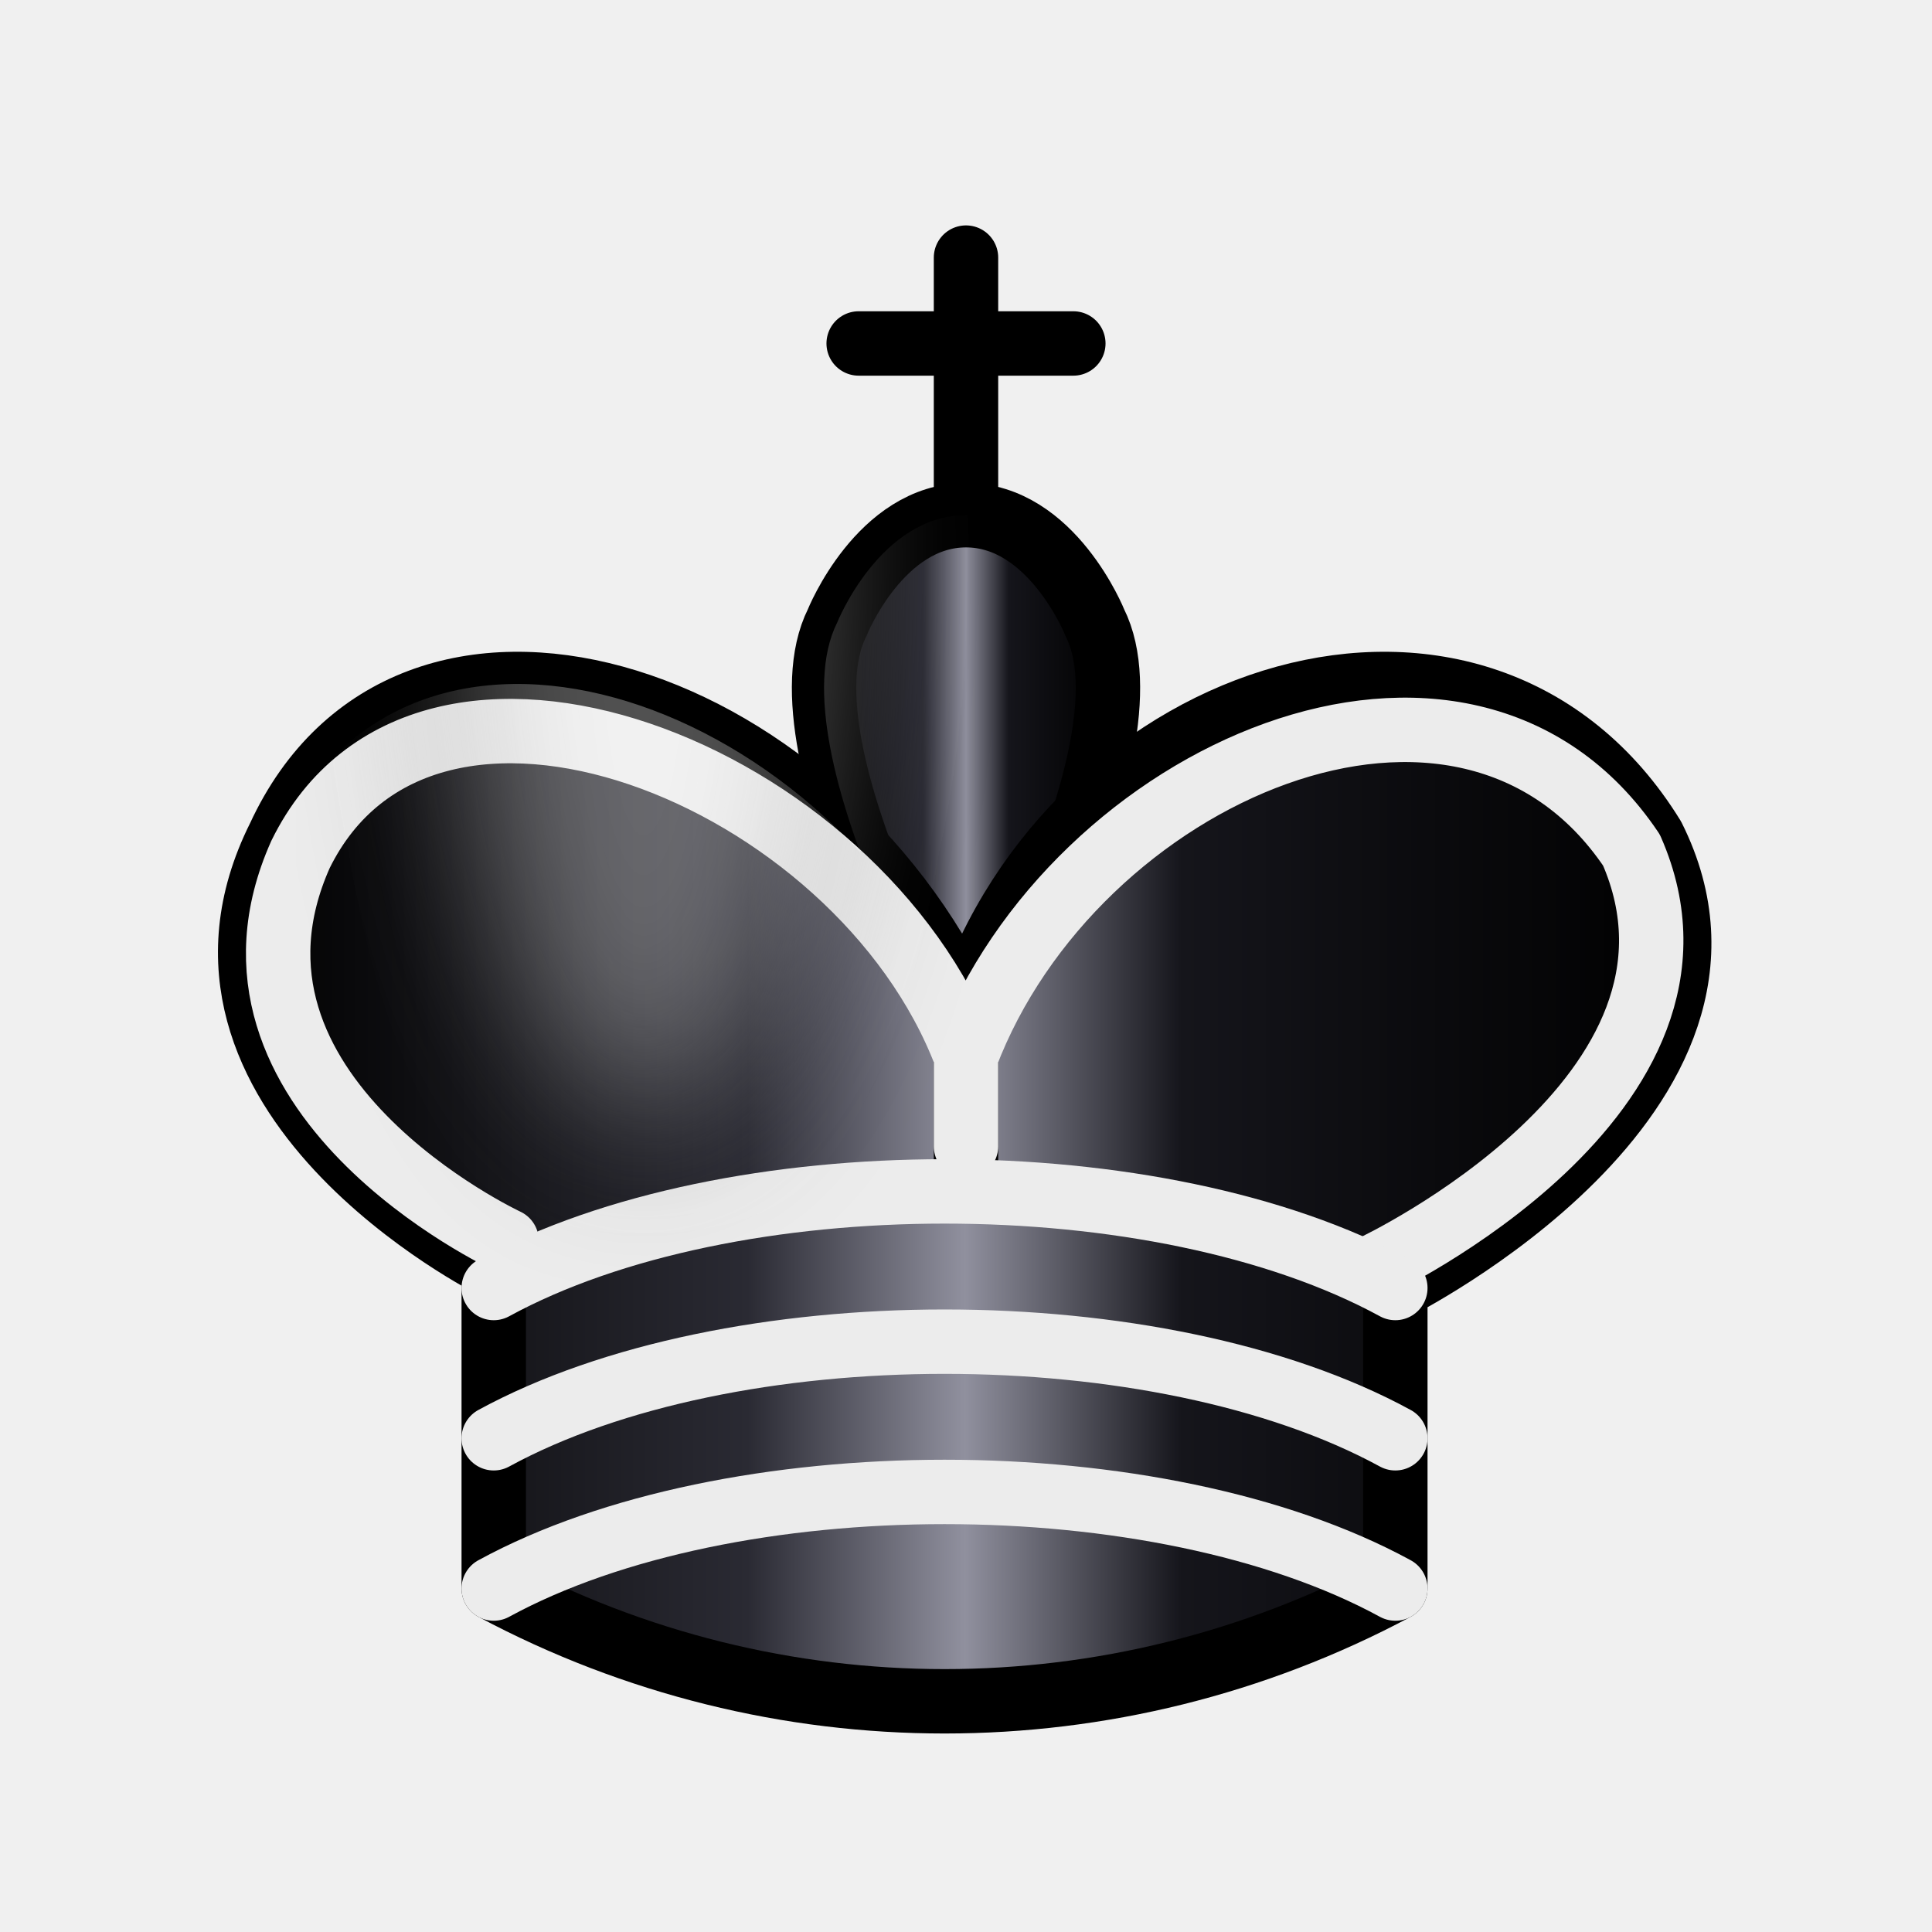
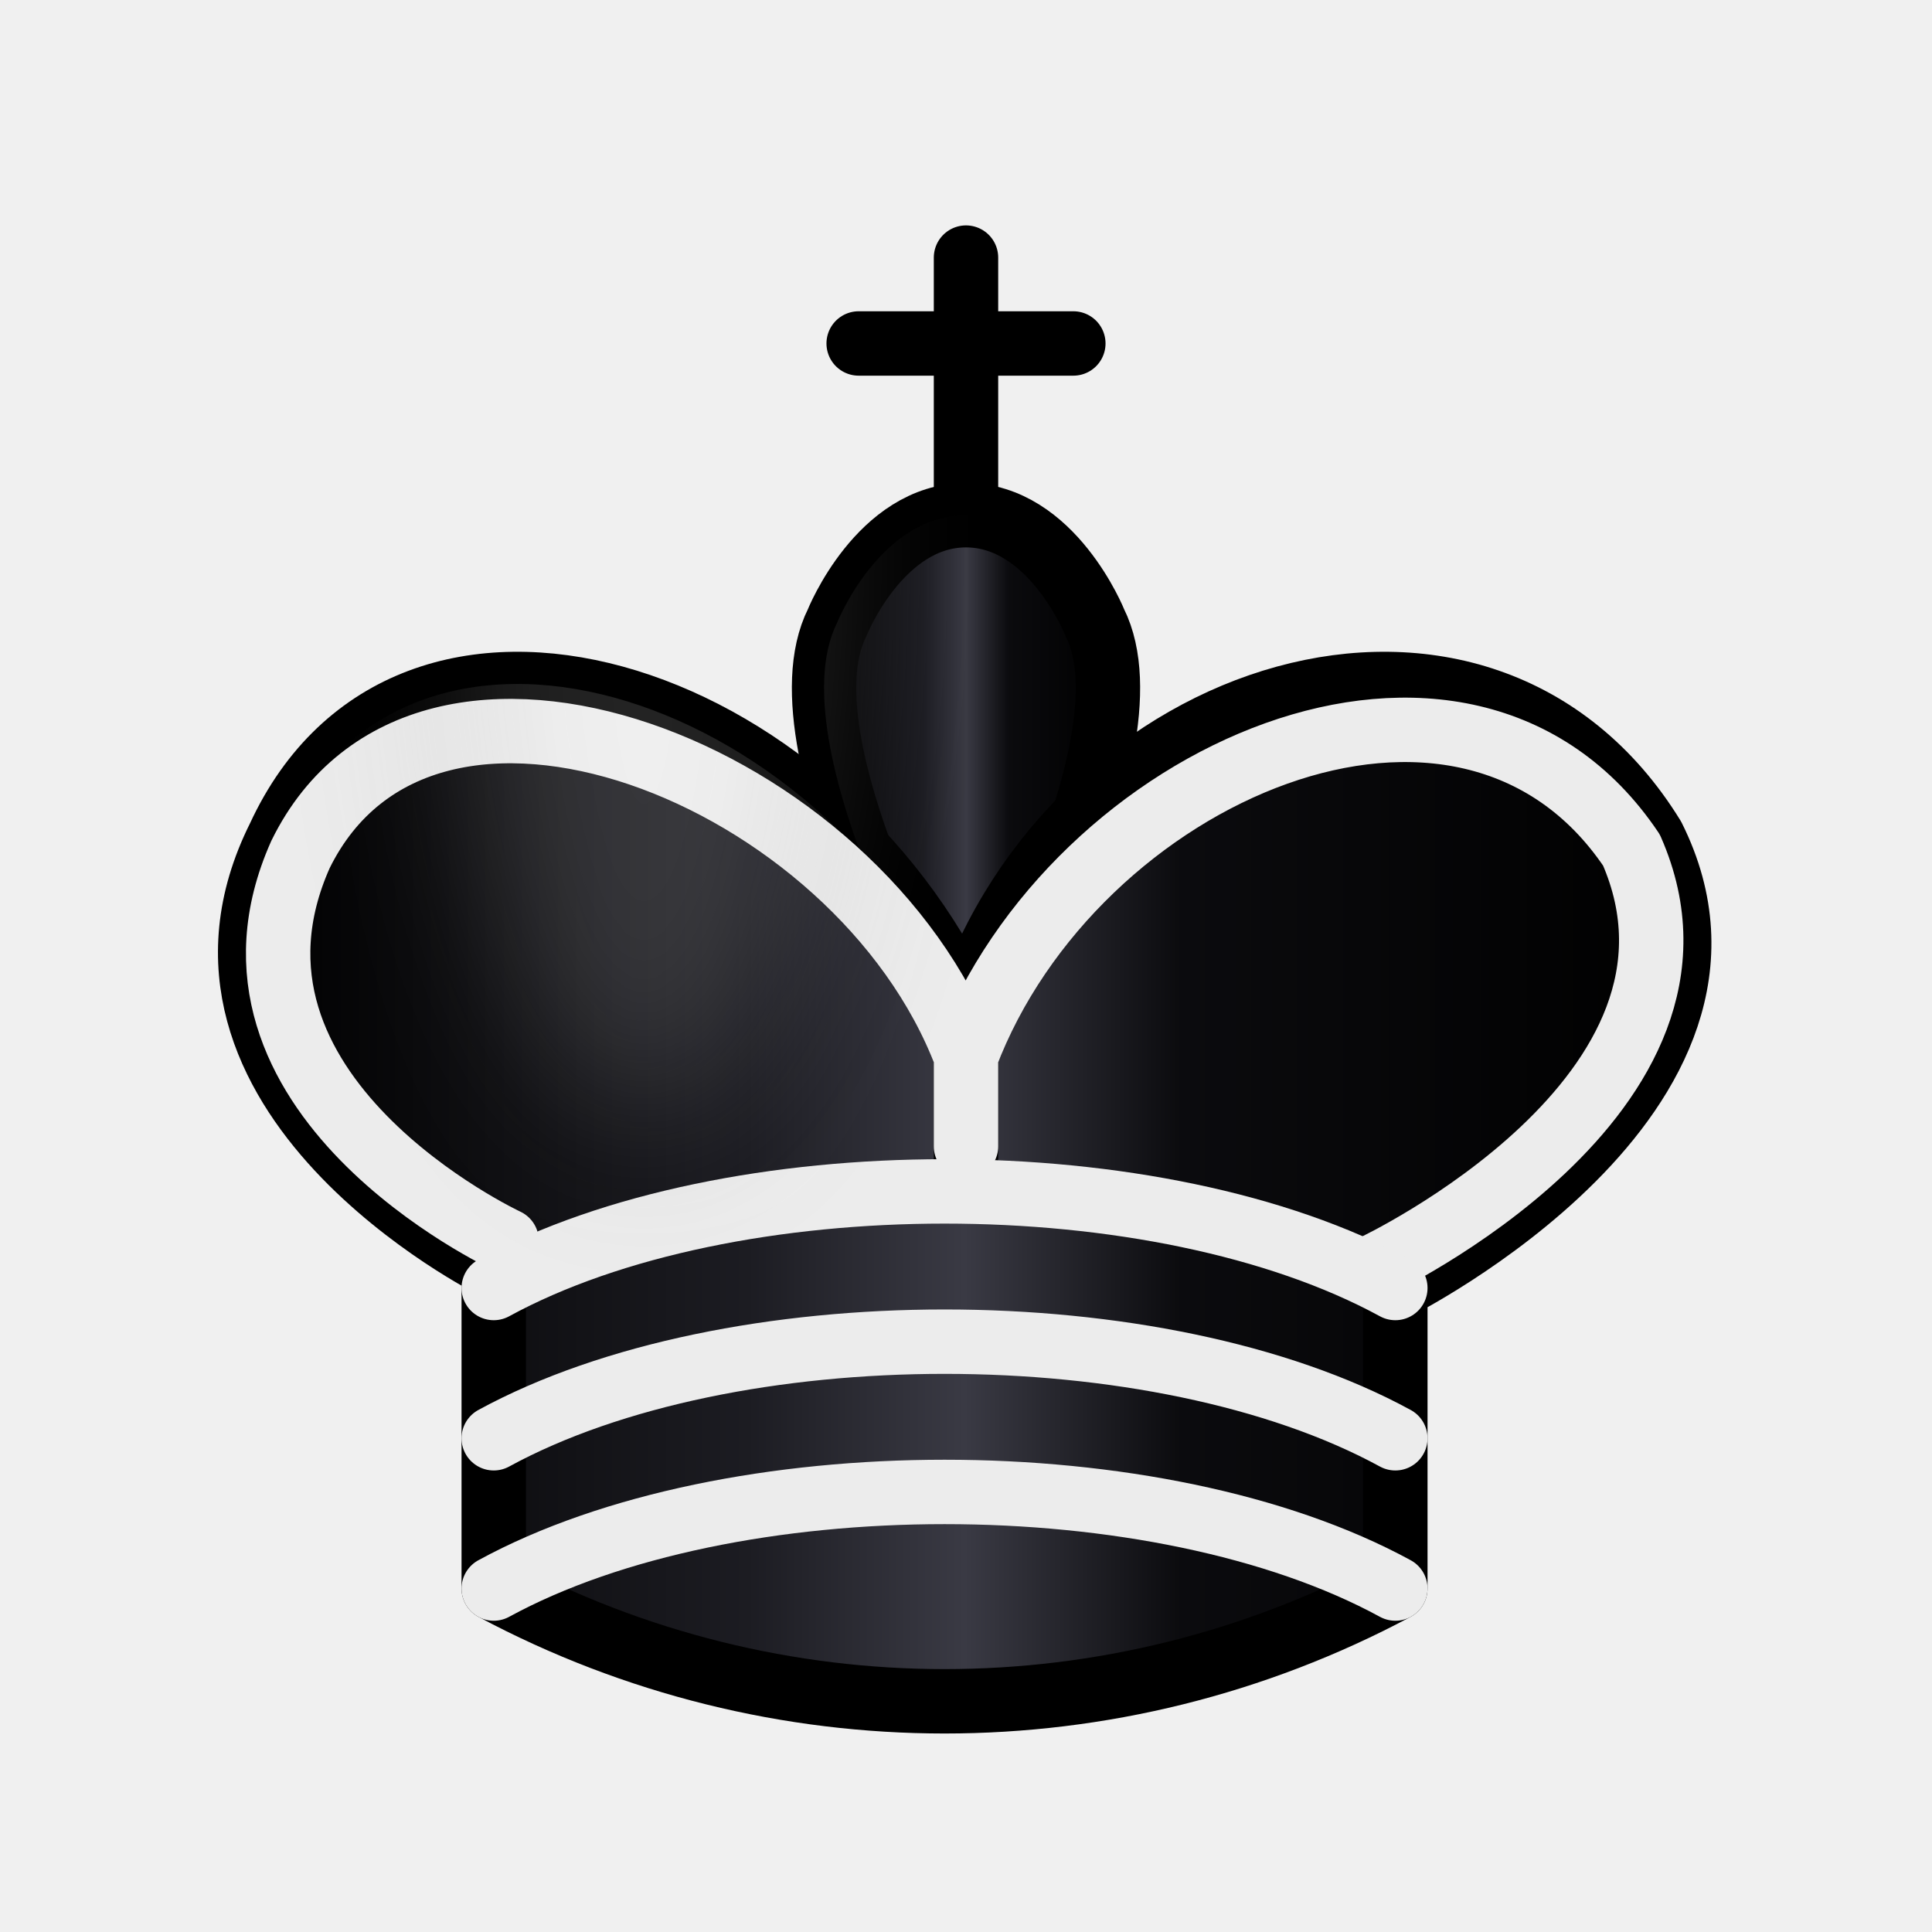
<svg xmlns="http://www.w3.org/2000/svg" viewBox="0 0 45 45">
  <defs>
    <linearGradient id="gb" x1="0" y1="0" x2="1" y2="0">
      <stop offset="0" stop-color="#000000" />
-       <stop offset=".35" stop-color="#2a2a33" />
-       <stop offset=".5" stop-color="#90909e" />
-       <stop offset=".65" stop-color="#15151b" />
+       <stop offset=".35" stop-color="#1c1c22" />
+       <stop offset=".5" stop-color="#3a3a44" />
+       <stop offset=".65" stop-color="#0b0b0e" />
      <stop offset="1" stop-color="#000000" />
    </linearGradient>
    <filter id="soft" x="-40%" y="-40%" width="180%" height="180%">
      <feGaussianBlur stdDeviation="1.6" />
    </filter>
    <clipPath id="cl">
      <path d="M22.5 25s4.5-7.5 3-10.5c0 0-1-2.5-3-2.5s-3 2.5-3 2.5c-1.5 3 3 10.5 3 10.5" />
      <path d="M11.5 37a22.3 22.3 0 0 0 21 0v-7s9-4.5 6-10.5c-4-6.5-13.5-3.5-16 4V27v-3.5c-3.5-7.5-13-10.5-16-4-3 6 5 10 5 10z" />
    </clipPath>
  </defs>
  <g fill="none" fill-rule="evenodd" stroke="#000" stroke-linecap="round" stroke-linejoin="round" stroke-width="1.5">
    <path stroke-linejoin="miter" d="M22.5 11.6V6" />
    <path fill="url(#gb)" stroke-linecap="butt" stroke-linejoin="miter" d="M22.5 25s4.5-7.5 3-10.5c0 0-1-2.5-3-2.5s-3 2.5-3 2.5c-1.5 3 3 10.5 3 10.5" />
    <path fill="url(#gb)" d="M11.5 37a22.3 22.3 0 0 0 21 0v-7s9-4.5 6-10.5c-4-6.5-13.5-3.5-16 4V27v-3.5c-3.5-7.5-13-10.5-16-4-3 6 5 10 5 10z" />
    <path stroke-linejoin="miter" d="M20 8h5" />
    <path stroke="#ececec" d="M32 29.5s8.5-4 6-9.7C34.1 14 25 18 22.5 24.6v2.1-2.1C20 18 9.9 14 7 19.9c-2.5 5.6 4.8 9 4.8 9" />
    <path stroke="#ececec" d="M11.5 30c5.5-3 15.5-3 21 0m-21 3.5c5.5-3 15.5-3 21 0m-21 3.5c5.5-3 15.5-3 21 0" />
    <g clip-path="url(#cl)">
-       <ellipse cx="15" cy="13" rx="4.5" ry="13" fill="#ffffff" opacity="0.32" filter="url(#soft)" />
+       <ellipse cx="15" cy="13" rx="4.5" ry="13" fill="#ffffff" opacity="0.14" filter="url(#soft)" />
    </g>
  </g>
</svg>
